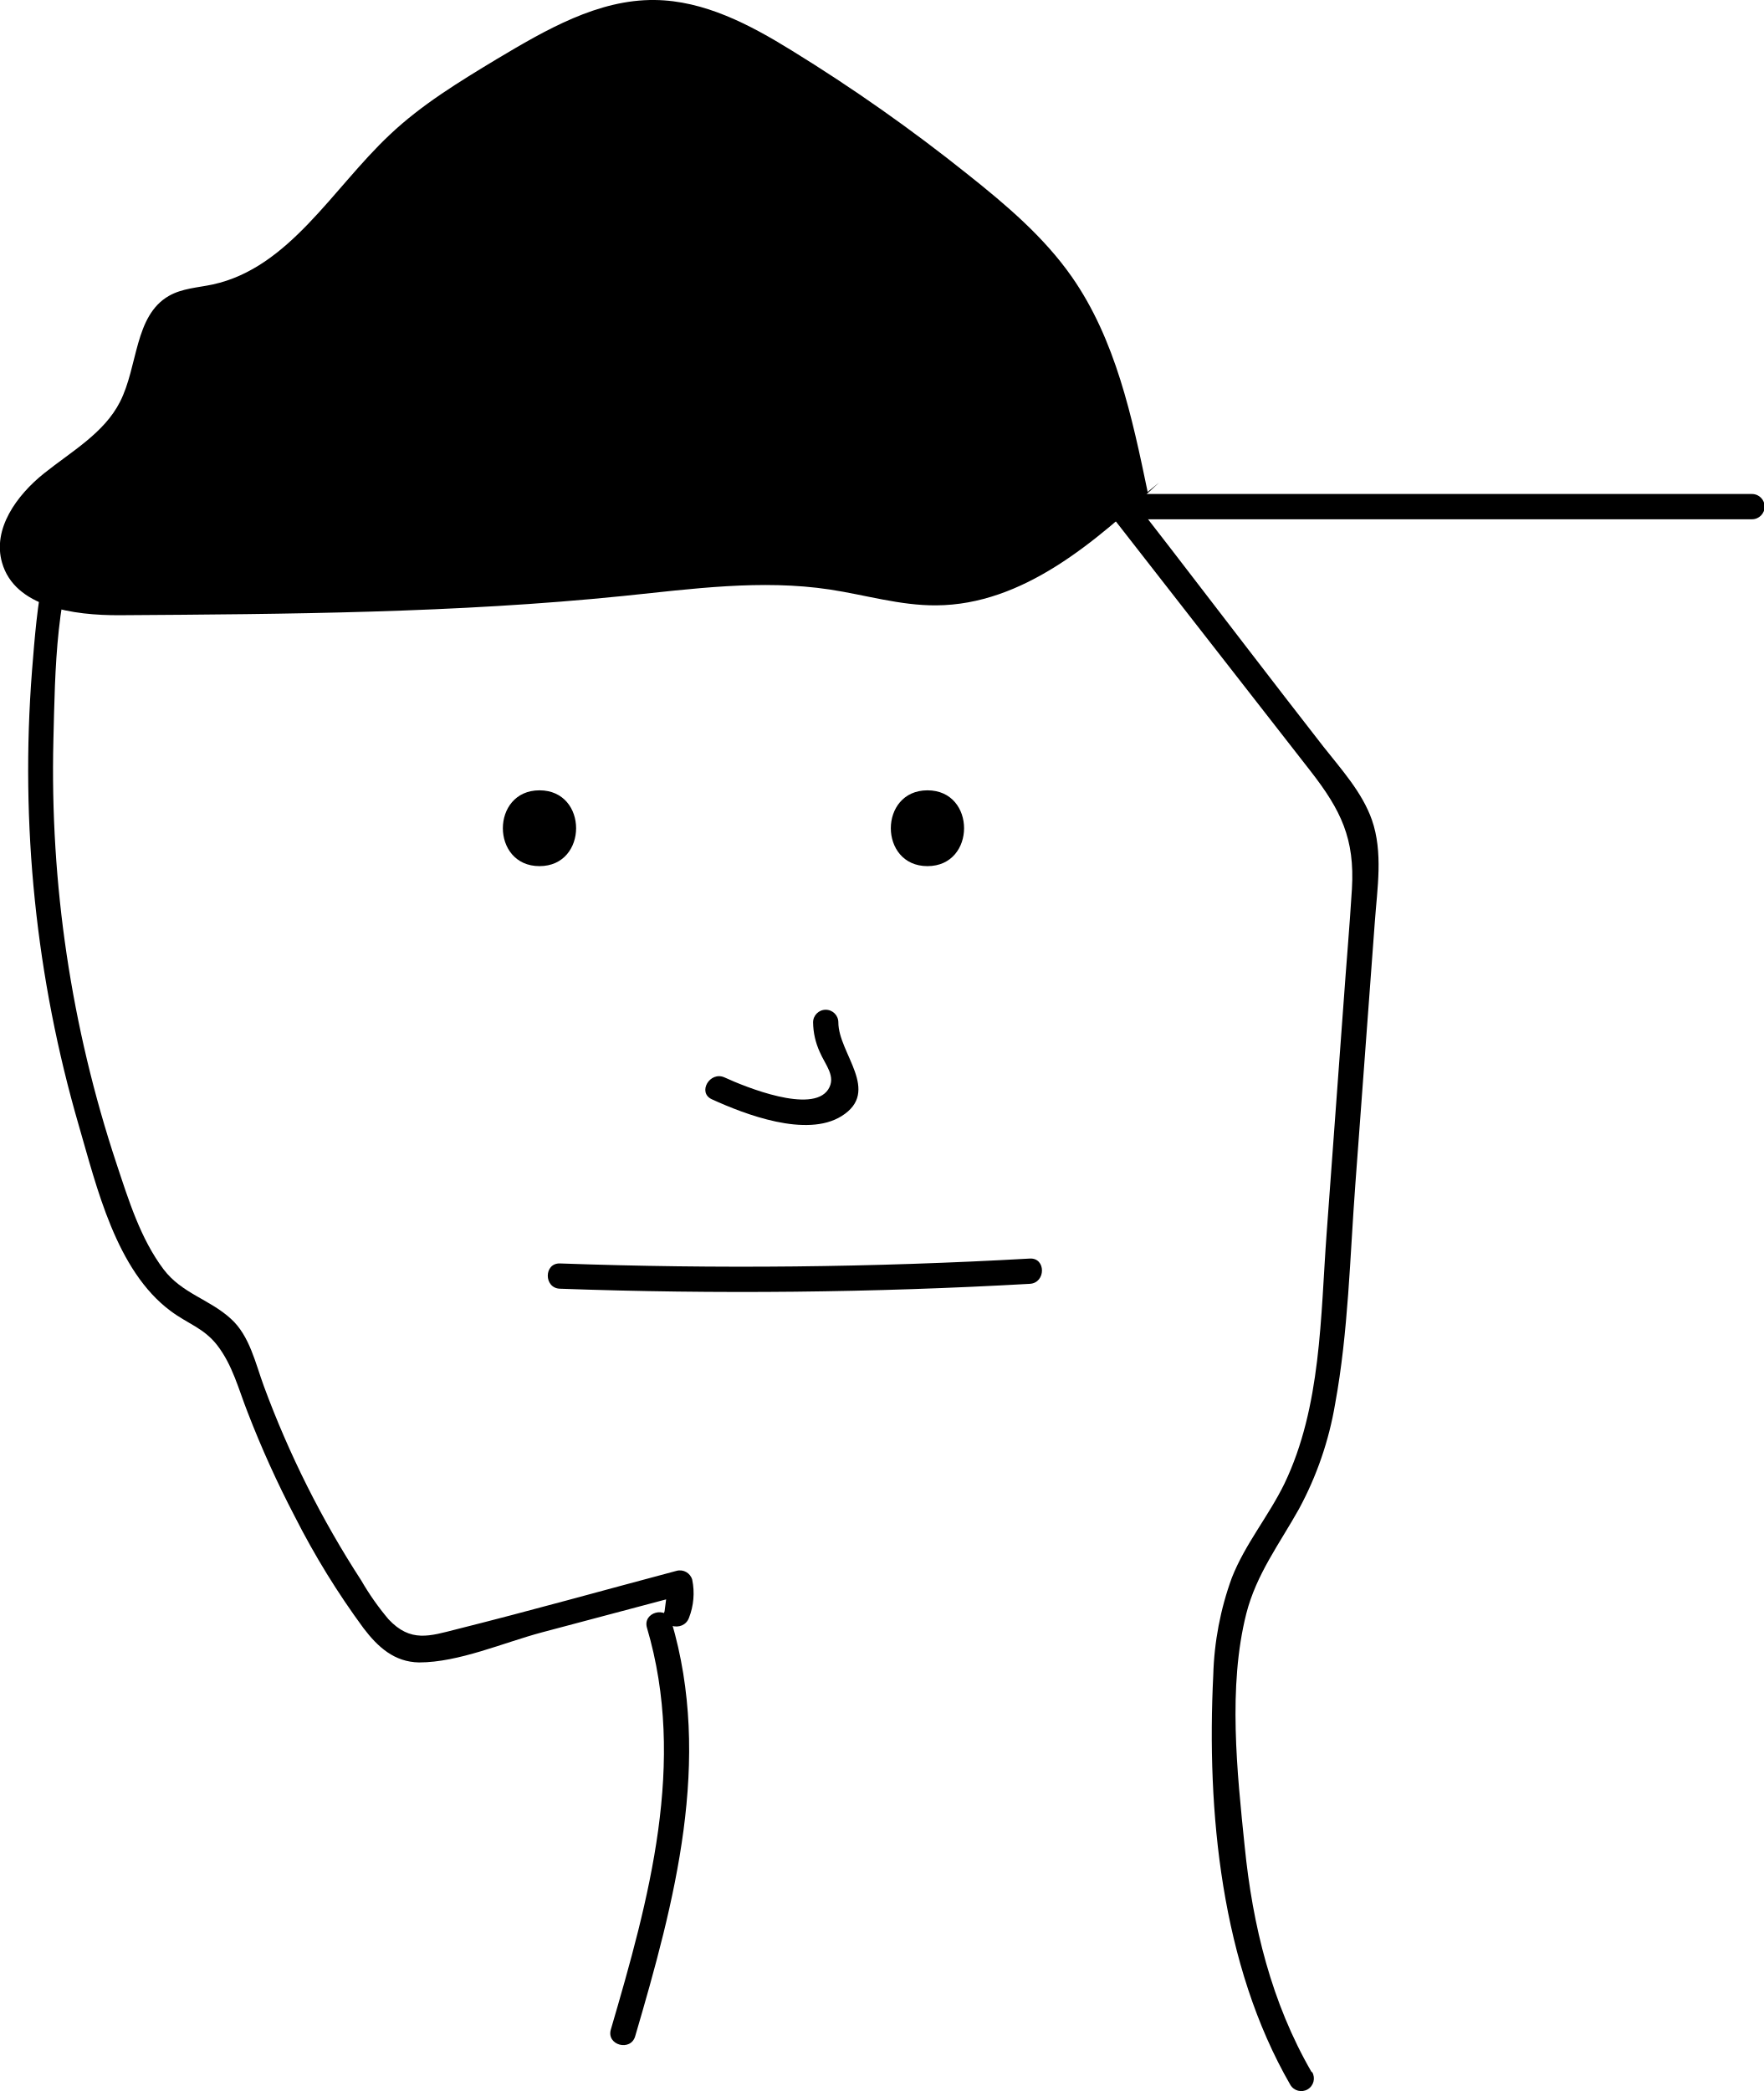
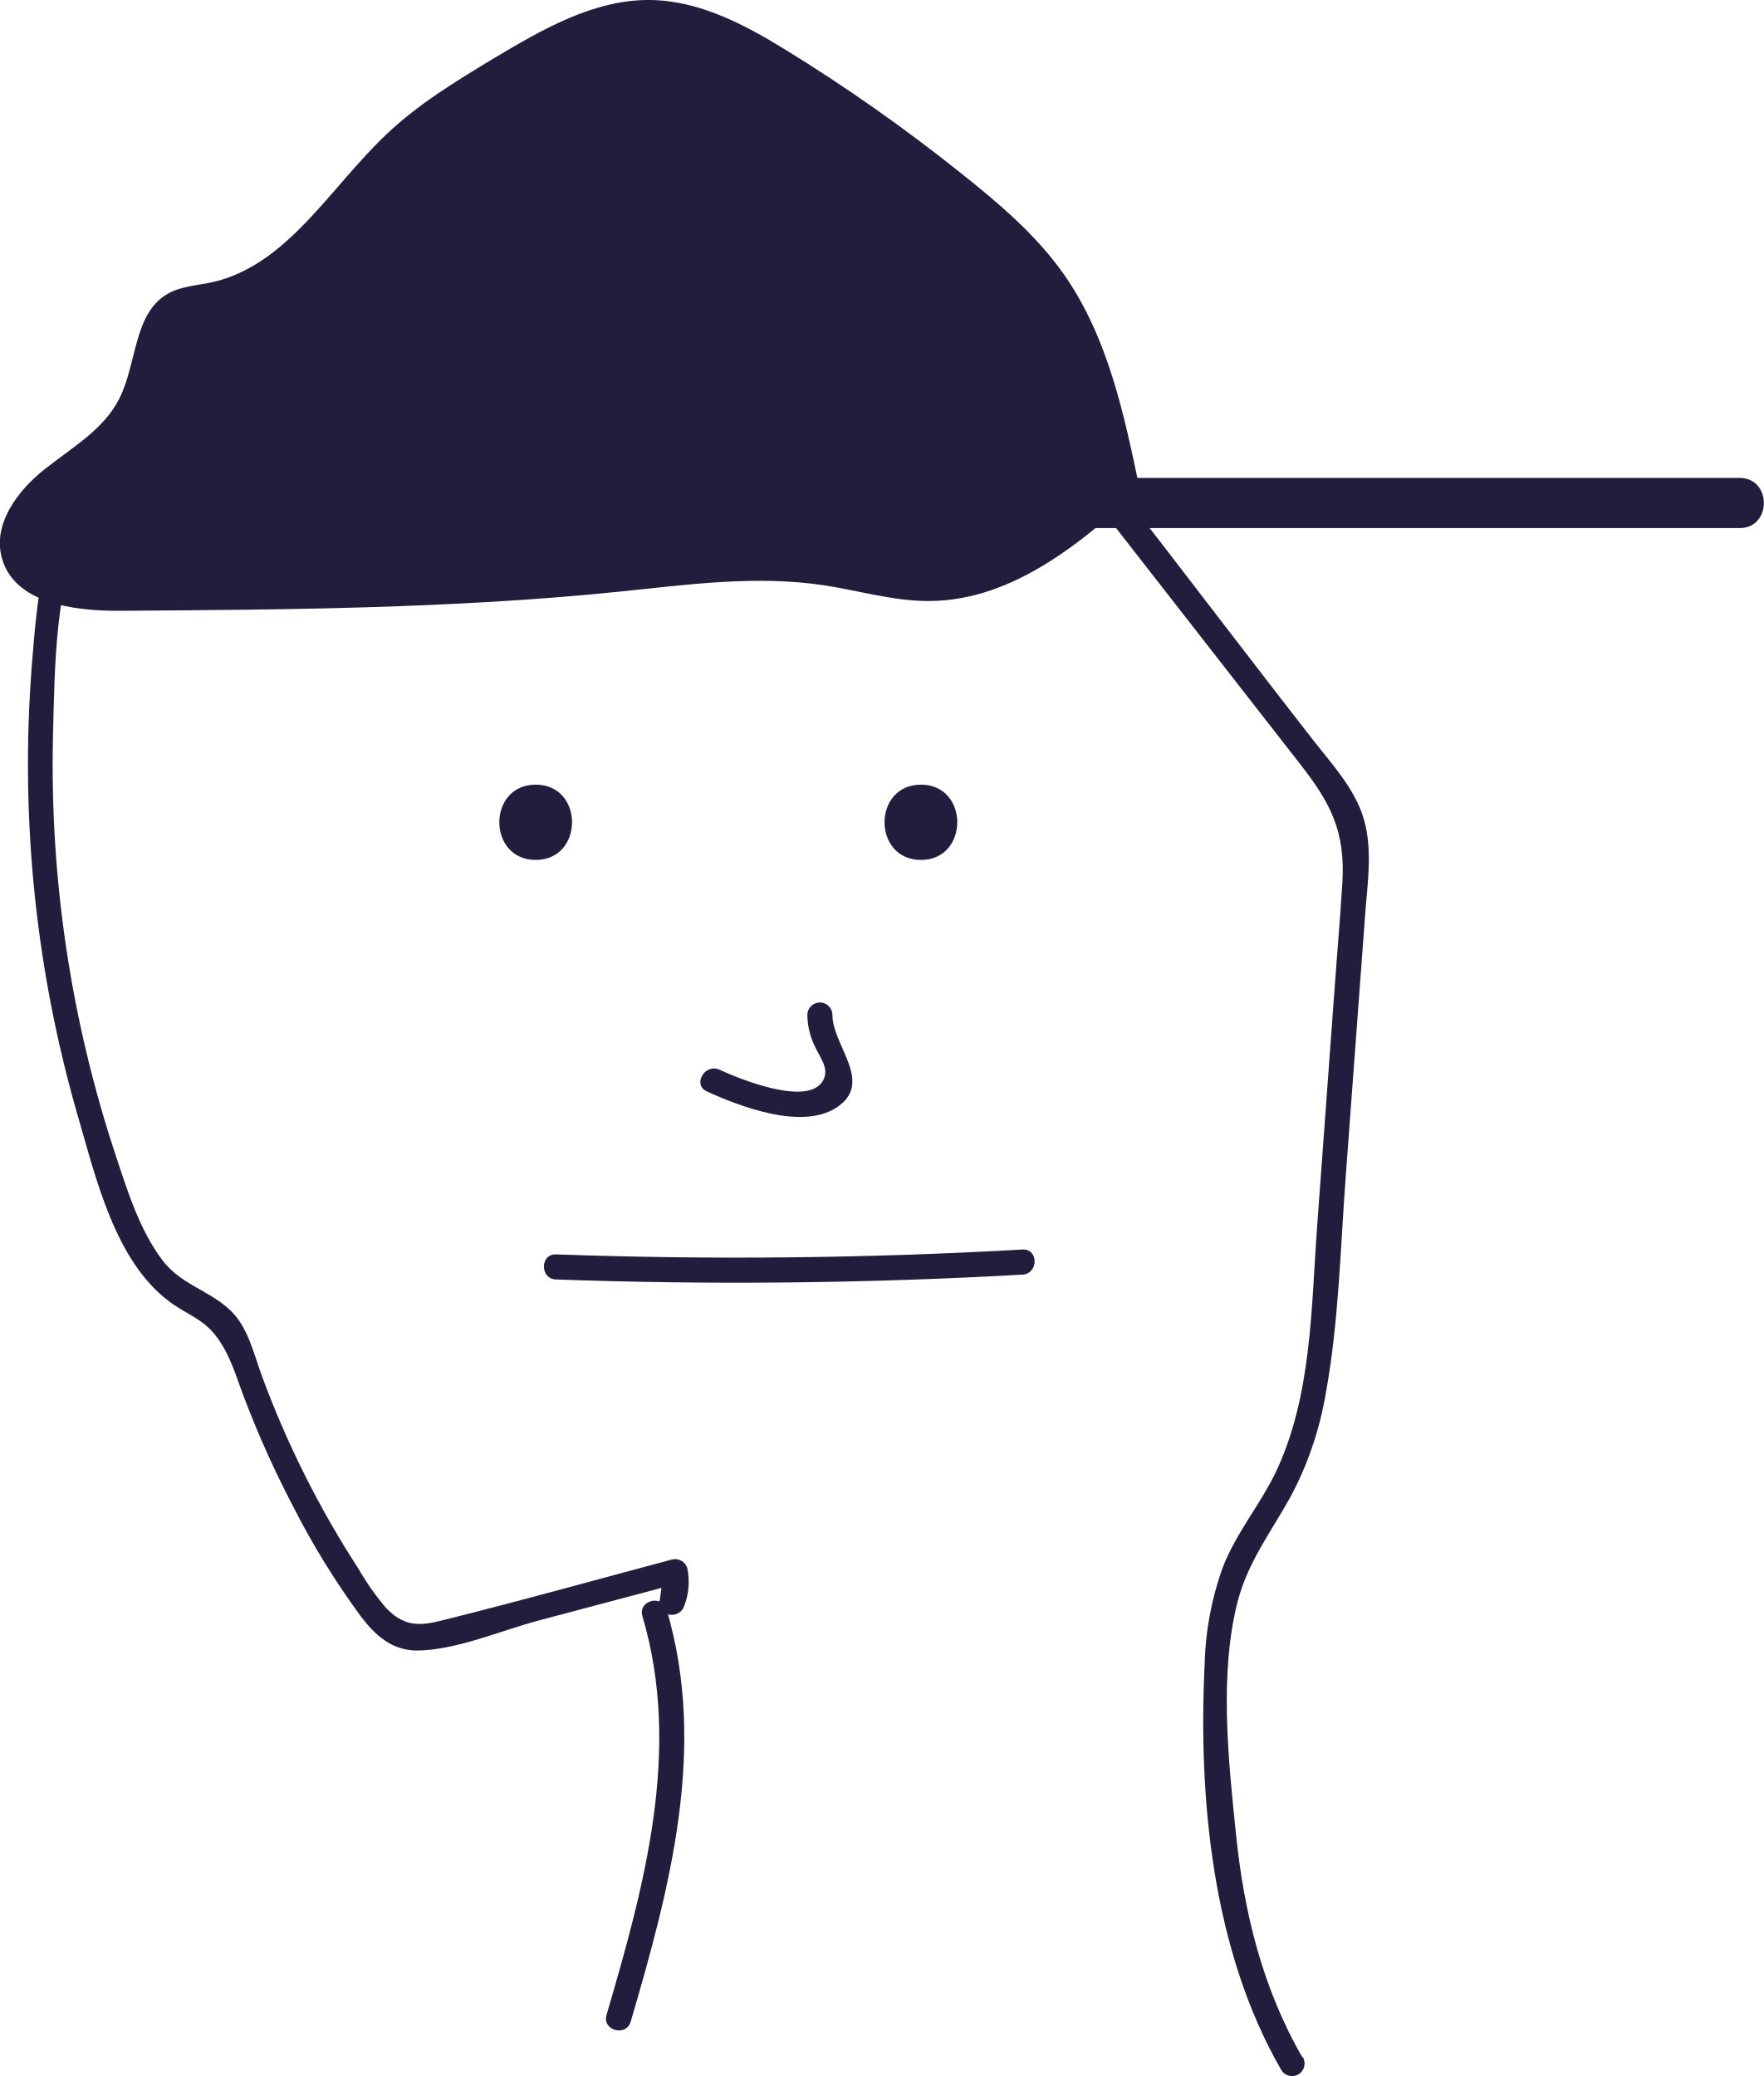
- <svg xmlns="http://www.w3.org/2000/svg" viewBox="0 0 209.41 248.25">
+ <svg xmlns="http://www.w3.org/2000/svg" viewBox="0 0 210.85 248.25">
+   <defs>
+     <style>.cls-1{fill:#221d3d;}</style>
+   </defs>
  <g id="Layer_2" data-name="Layer 2">
    <g id="Layer_1-2" data-name="Layer 1">
-       <path d="M75.41,241.75c4.69-16,9.18-32.78,4.29-49.29-.55-1.84-3.44-1.06-2.89.8,4.73,16,.24,32.22-4.29,47.69-.55,1.86,2.35,2.65,2.89.8Z" />
-       <path d="M155.71,246c-4.76-8.24-7-17.39-7.94-26.79-.91-8.83-2-18.95.19-27.63,1.2-4.7,3.95-8.3,6.26-12.44a40.26,40.26,0,0,0,4.29-12.48c1.57-8.56,1.75-17.42,2.4-26.09l2.31-31.12c.29-4,1-8.25-.35-12.12-1.16-3.28-3.64-6-5.74-8.67-12.16-15.59-24-31.52-36.54-46.8-4.64-5.64-10-10.3-17.43-11.38C94.54,29.25,85.1,31,76.53,32,59.82,34,42.12,36.1,26.84,43.57,20.42,46.71,14,51,9.75,56.9,5.07,63.45,4.42,71.85,3.8,79.64a151.32,151.32,0,0,0,5.56,54c2.13,7.31,4.42,17.19,10.89,22,2.07,1.55,3.91,2,5.53,4.06,1.85,2.4,2.53,5.21,3.63,8A120.23,120.23,0,0,0,35,180.05a94,94,0,0,0,8.17,13.27c1.7,2.23,3.65,4,6.58,4.05,4.72,0,10.07-2.37,14.59-3.57l16.79-4.46-1.84-1.05-.39,3c-.7,1.81,2.2,2.59,2.89.8a8,8,0,0,0,.39-4.55,1.52,1.52,0,0,0-1.84-1.05c-8.71,2.32-17.4,4.75-26.13,6.94-3.2.81-5.46,1.61-8.08-1.18a31.57,31.57,0,0,1-3.24-4.61,115.88,115.88,0,0,1-11.56-23.06c-1-2.71-1.69-6-3.91-8-2.53-2.33-5.82-3-8-5.88-2.75-3.65-4.16-8.25-5.59-12.55a148.37,148.37,0,0,1-7.49-50.3c.21-8.3.24-18,3.79-25.62,3.47-7.47,11-12.47,18.19-16,15.28-7.47,33.37-9.51,50.06-11.39,8.23-.93,18.23-3.06,26.39-.91S117.75,43,122.6,49.24q16.52,21.17,33,42.32c3.59,4.62,5.26,8,4.9,14-.28,4.54-.68,9.08-1,13.62l-2,27.23c-.73,9.9-.63,20.59-5,29.71-1.88,3.87-4.68,7.18-6.26,11.21a36.6,36.6,0,0,0-2.2,11.53c-.8,16.2.92,34.4,9.15,48.66a1.5,1.5,0,0,0,2.59-1.52Z" />
-       <path d="M66.48,153q27.88,1,55.78-.58c1.92-.11,1.93-3.11,0-3Q94.39,151,66.48,150c-1.93-.06-1.93,2.94,0,3Z" />
-       <path d="M64.05,102.83c5.79,0,5.8-9,0-9s-5.8,9,0,9Z" />
-       <path d="M110.11,102.83c5.79,0,5.8-9,0-9s-5.8,9,0,9Z" />
-       <path d="M96.53,121.38a8.72,8.72,0,0,0,.79,3.51c.65,1.54,2,2.92,1,4.46-1.91,2.91-9.79-.28-12.29-1.43-1.75-.8-3.27,1.79-1.52,2.59,3.94,1.8,11.23,4.6,15.4,2,4.72-2.95-.38-7.45-.38-11.13a1.5,1.5,0,0,0-3,0Z" />
-       <path d="M106.74,61.65H208a1.5,1.5,0,0,0,0-3H106.74a1.5,1.5,0,0,0,0,3Z" />
-       <path d="M136.25,58.4c-1.85-8.9-3.8-18.08-9-25.53-3.32-4.75-7.81-8.55-12.35-12.16A207.55,207.55,0,0,0,94,6C89,2.91,83.6.07,77.74,0,71-.08,64.81,3.54,59,7c-4.45,2.69-8.94,5.41-12.73,9-6.8,6.39-11.92,15.79-21,17.77-1.77.38-3.65.46-5.22,1.36-4.11,2.36-3.65,8.37-5.81,12.59-1.88,3.69-5.73,5.86-9,8.47s-6.15,6.61-5,10.6c1.5,5.29,8.46,6.28,14,6.25,19.93-.13,39.89-.26,59.71-2.28,8.18-.84,16.44-2,24.57-.77,4.21.64,8.36,1.91,12.62,1.88,10.32-.06,18.91-7.53,26.46-14.57" />
+       <path class="cls-1" d="M75.41,241.75c4.69-16,9.18-32.78,4.29-49.29-.55-1.84-3.44-1.06-2.89.8,4.73,16,.24,32.22-4.29,47.69-.55,1.86,2.35,2.65,2.89.8Z" />
+       <path class="cls-1" d="M155.71,246c-4.76-8.24-7-17.39-7.94-26.79-.91-8.83-2-18.95.19-27.63,1.2-4.7,3.95-8.3,6.26-12.44a40.26,40.26,0,0,0,4.29-12.48c1.57-8.56,1.75-17.42,2.4-26.09l2.31-31.12c.29-4,1-8.25-.35-12.12-1.16-3.28-3.64-6-5.74-8.67-12.16-15.59-24-31.52-36.54-46.8-4.64-5.64-10-10.3-17.43-11.38C94.54,29.25,85.1,31,76.53,32,59.82,34,42.12,36.1,26.84,43.57,20.42,46.71,14,51,9.75,56.9,5.07,63.45,4.42,71.85,3.8,79.64a151.32,151.32,0,0,0,5.56,54c2.13,7.31,4.42,17.19,10.89,22,2.07,1.55,3.91,2,5.53,4.06,1.85,2.4,2.53,5.21,3.63,8A120.23,120.23,0,0,0,35,180.05a94,94,0,0,0,8.17,13.27c1.7,2.23,3.65,4,6.58,4.05,4.72,0,10.07-2.37,14.59-3.57l16.79-4.46-1.84-1.05-.39,3c-.7,1.81,2.2,2.59,2.89.8a8,8,0,0,0,.39-4.55,1.52,1.52,0,0,0-1.84-1.05c-8.71,2.32-17.4,4.75-26.13,6.94-3.2.81-5.46,1.61-8.08-1.18a31.57,31.57,0,0,1-3.24-4.61,115.88,115.88,0,0,1-11.56-23.06c-1-2.71-1.69-6-3.91-8-2.53-2.33-5.82-3-8-5.88-2.75-3.65-4.16-8.25-5.59-12.55a148.37,148.37,0,0,1-7.49-50.3c.21-8.3.24-18,3.79-25.62,3.47-7.47,11-12.47,18.19-16,15.28-7.47,33.37-9.51,50.06-11.39,8.23-.93,18.23-3.06,26.39-.91S117.75,43,122.6,49.24q16.52,21.17,33,42.32c3.59,4.62,5.26,8,4.9,14-.28,4.54-.68,9.08-1,13.62l-2,27.23c-.73,9.9-.63,20.59-5,29.71-1.88,3.87-4.68,7.18-6.26,11.21a36.6,36.6,0,0,0-2.2,11.53c-.8,16.2.92,34.4,9.15,48.66a1.5,1.5,0,0,0,2.59-1.52Z" />
+       <path class="cls-1" d="M66.48,153q27.88,1,55.78-.58c1.92-.11,1.93-3.11,0-3Q94.39,151,66.48,150c-1.93-.06-1.93,2.94,0,3Z" />
+       <path class="cls-1" d="M64.05,102.83c5.79,0,5.8-9,0-9s-5.8,9,0,9Z" />
+       <path class="cls-1" d="M110.11,102.83c5.79,0,5.8-9,0-9s-5.8,9,0,9Z" />
+       <path class="cls-1" d="M96.53,121.38a8.72,8.72,0,0,0,.79,3.51c.65,1.54,2,2.92,1,4.46-1.91,2.91-9.79-.28-12.29-1.43-1.75-.8-3.27,1.79-1.52,2.59,3.94,1.8,11.23,4.6,15.4,2,4.72-2.95-.38-7.45-.38-11.13a1.5,1.5,0,0,0-3,0Z" />
+       <path class="cls-1" d="M106.74,63.15H208c3.86,0,3.86-6,0-6H106.74c-3.86,0-3.86,6,0,6Z" />
+       <path class="cls-1" d="M136.25,58.4c-1.85-8.9-3.8-18.08-9-25.53-3.32-4.75-7.81-8.55-12.35-12.16A207.55,207.55,0,0,0,94,6C89,2.91,83.6.07,77.74,0,71-.08,64.81,3.54,59,7c-4.45,2.69-8.94,5.41-12.73,9-6.8,6.39-11.92,15.79-21,17.77-1.77.38-3.65.46-5.22,1.36-4.11,2.36-3.65,8.37-5.81,12.59-1.88,3.69-5.73,5.86-9,8.47s-6.15,6.61-5,10.6c1.5,5.29,8.46,6.28,14,6.25,19.93-.13,39.89-.26,59.71-2.28,8.18-.84,16.44-2,24.57-.77,4.21.64,8.36,1.91,12.62,1.88,10.32-.06,18.91-7.53,26.46-14.57" />
    </g>
  </g>
</svg>
